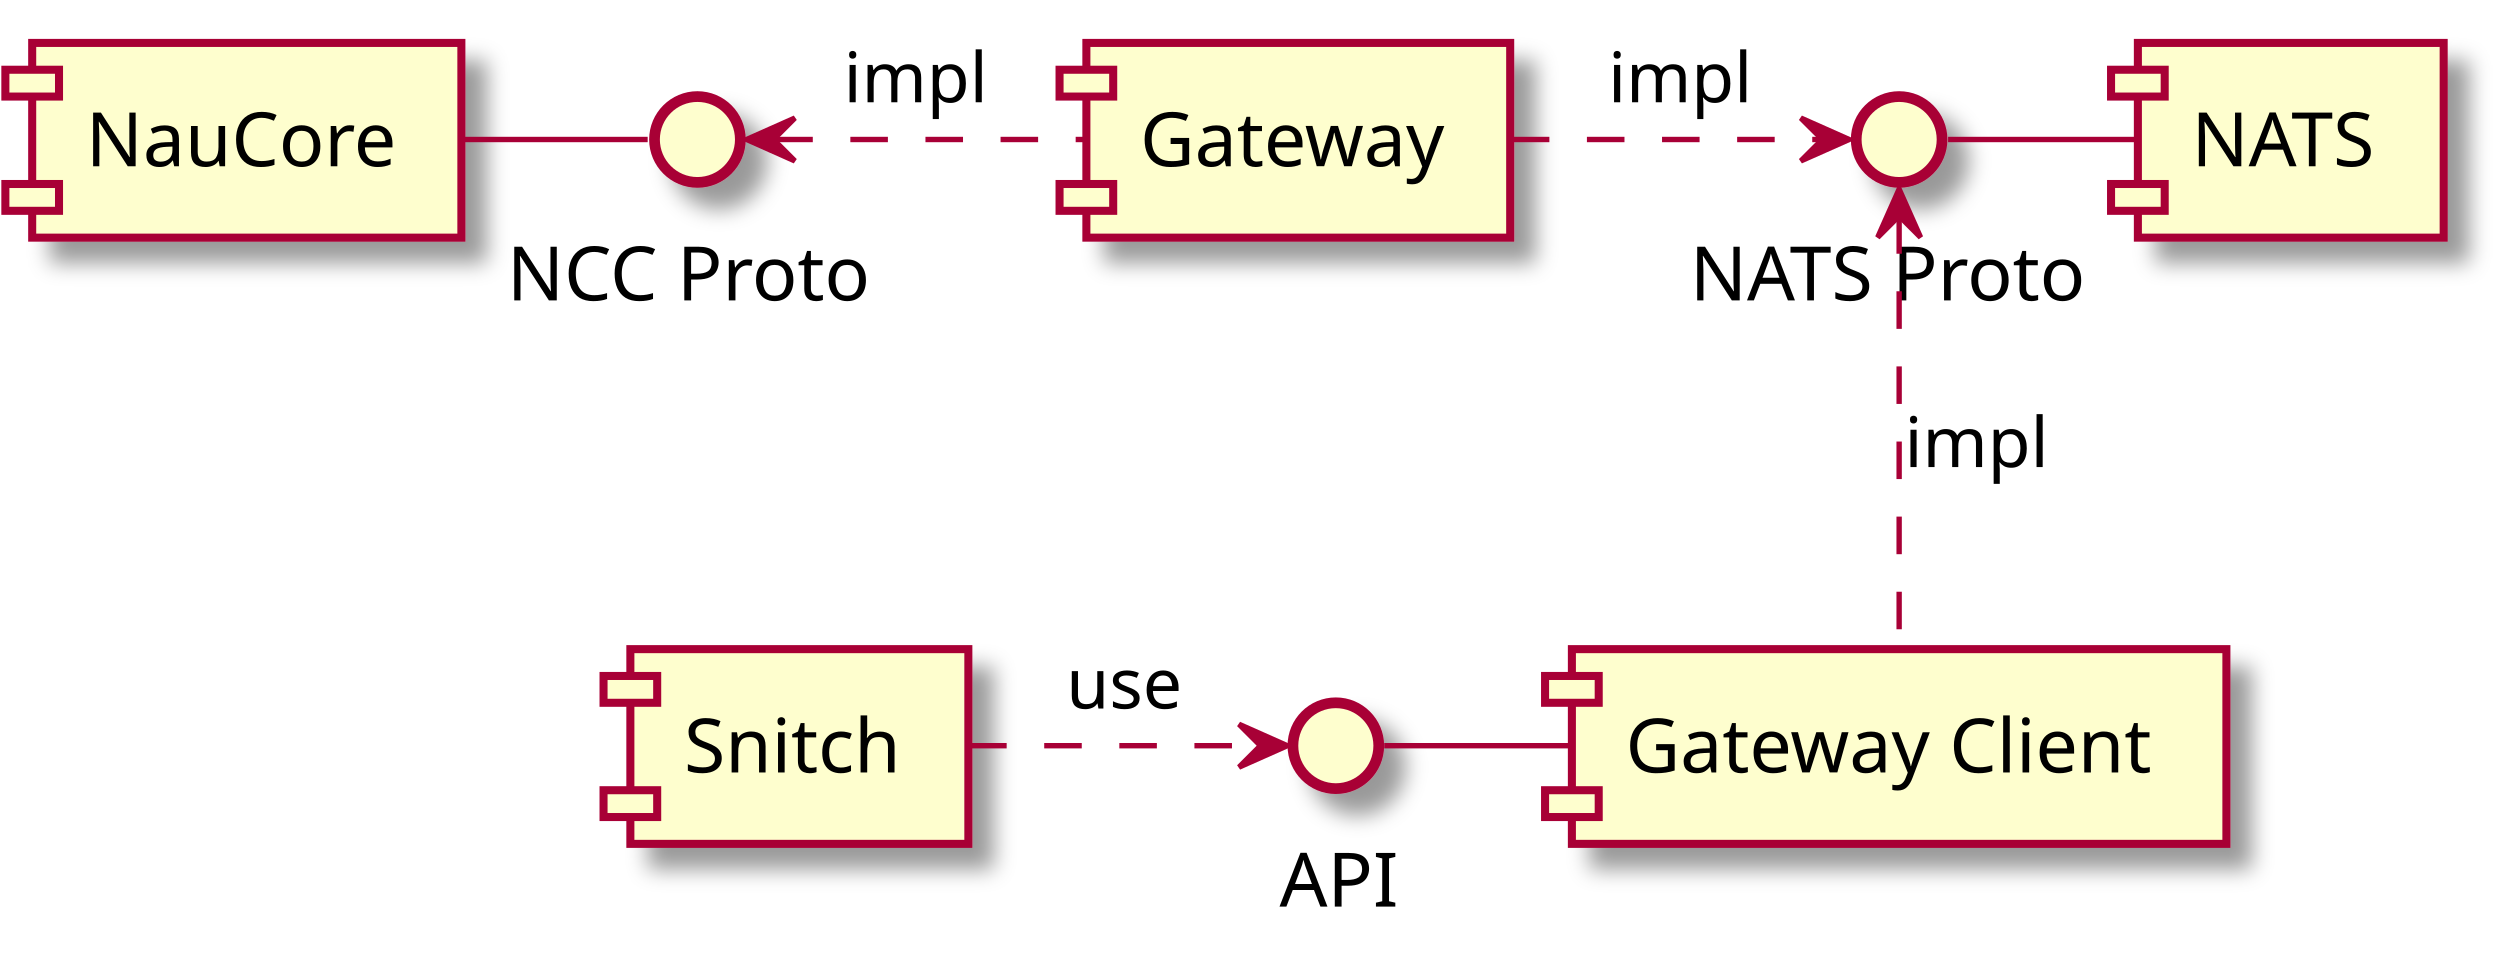
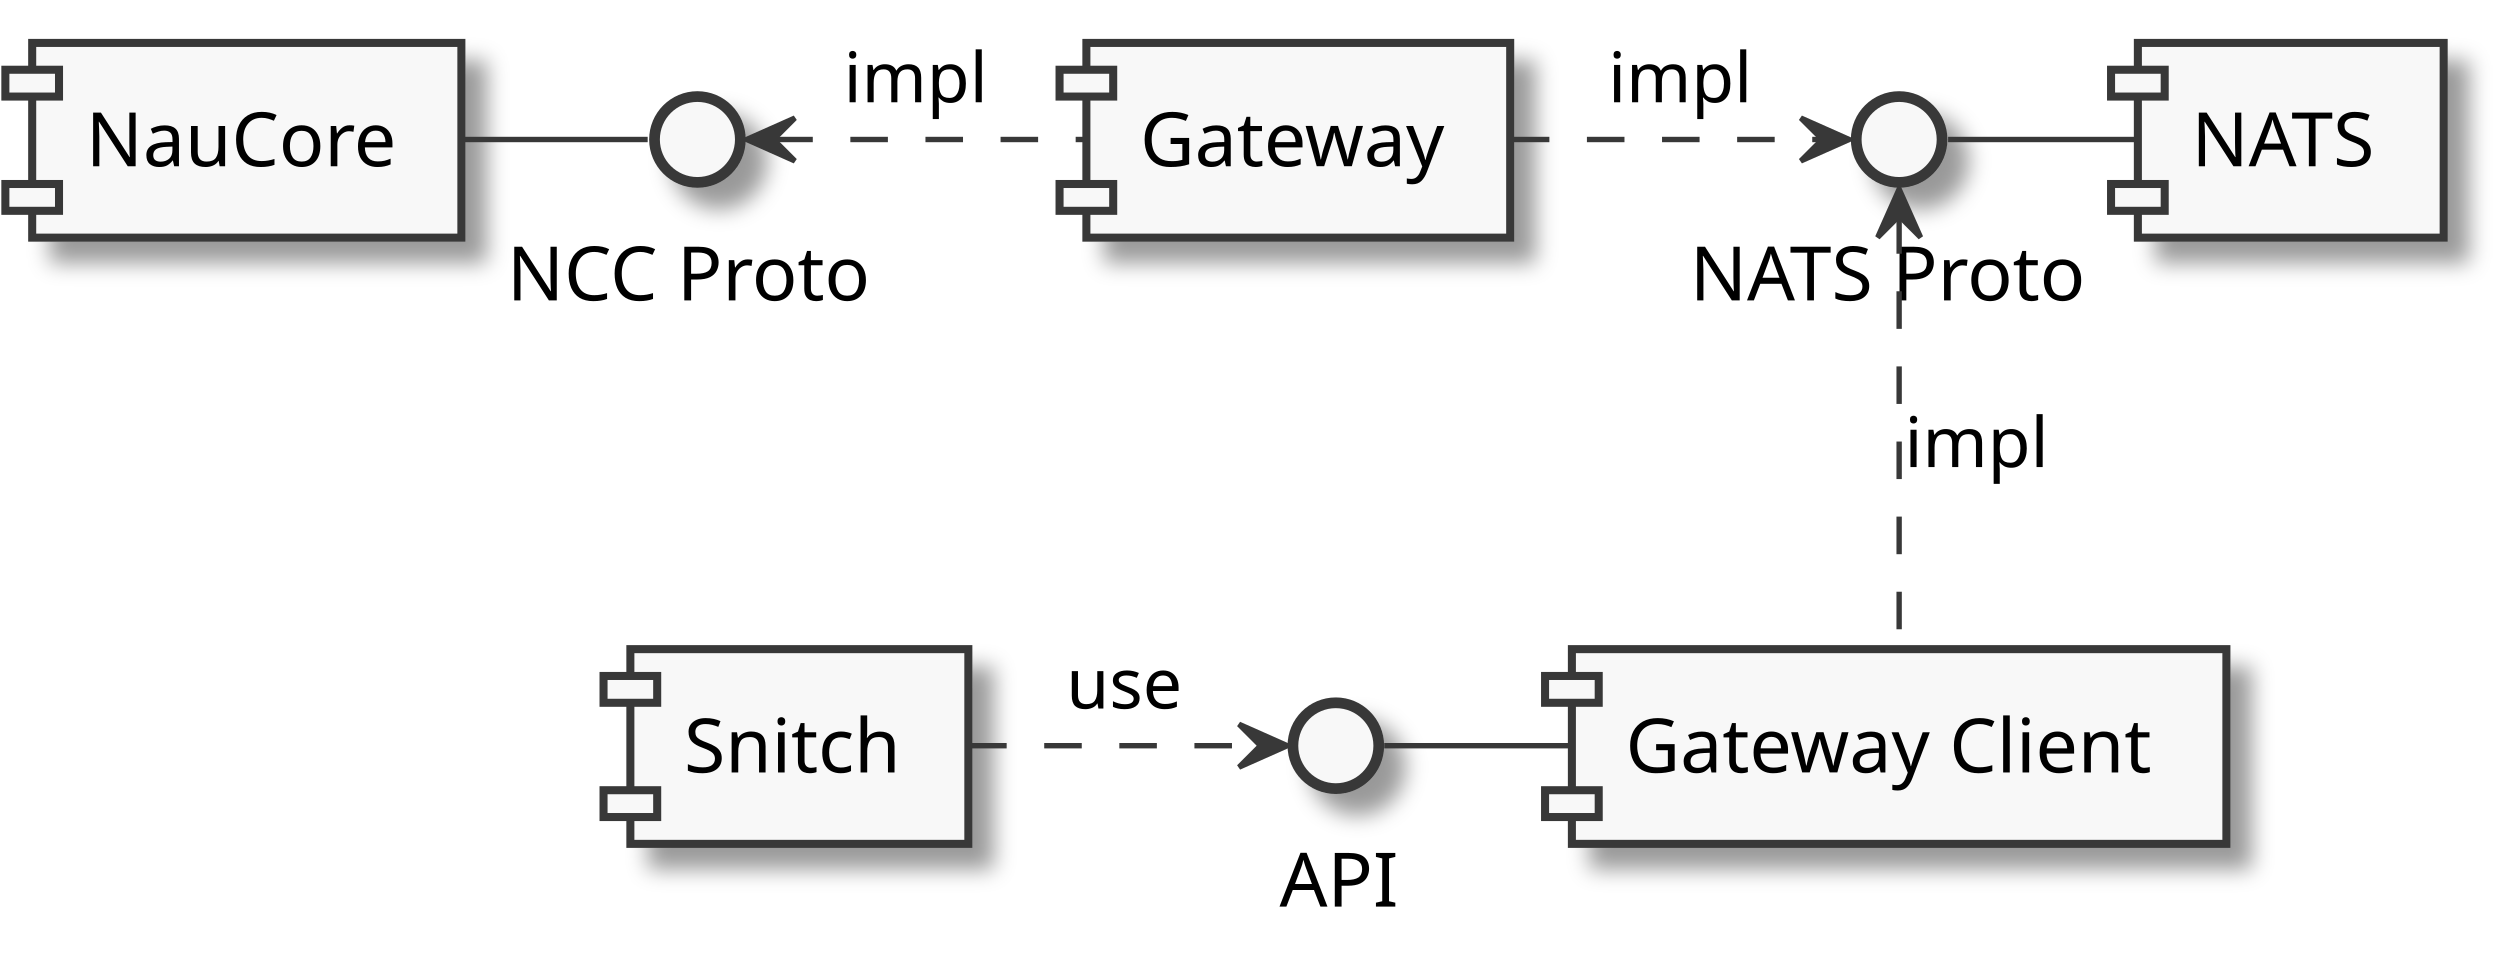
<svg xmlns="http://www.w3.org/2000/svg" contentScriptType="application/ecmascript" contentStyleType="text/css" height="182px" preserveAspectRatio="none" style="width:466px;height:182px;" version="1.1" viewBox="0 0 466 182" width="466px" zoomAndPan="magnify">
  <defs>
-     <filter height="300%" id="f1qglhtr95qi46" width="300%" x="-1" y="-1">
+     <filter height="300%" id="f1cdp9ipvr53sd" width="300%" x="-1" y="-1">
      <feGaussianBlur result="blurOut" stdDeviation="2.0" />
      <feColorMatrix in="blurOut" result="blurOut2" type="matrix" values="0 0 0 0 0 0 0 0 0 0 0 0 0 0 0 0 0 0 .4 0" />
      <feOffset dx="4.0" dy="4.0" in="blurOut2" result="blurOut3" />
      <feBlend in="SourceGraphic" in2="blurOut3" mode="normal" />
    </filter>
  </defs>
  <g>
-     <ellipse cx="130" cy="26" fill="#FEFECE" filter="url(#f1qglhtr95qi46)" rx="8" ry="8" style="stroke: #A80036; stroke-width: 2.0;" />
+     <ellipse cx="130" cy="26" fill="#F8F8F8" filter="url(#f1cdp9ipvr53sd)" rx="8" ry="8" style="stroke: #383838; stroke-width: 2.0;" />
    <text fill="#000000" font-family="sans-serif" font-size="14" lengthAdjust="spacingAndGlyphs" textLength="71" x="94.5" y="55.995">NCC Proto</text>
-     <ellipse cx="354" cy="26" fill="#FEFECE" filter="url(#f1qglhtr95qi46)" rx="8" ry="8" style="stroke: #A80036; stroke-width: 2.0;" />
+     <ellipse cx="354" cy="26" fill="#F8F8F8" filter="url(#f1cdp9ipvr53sd)" rx="8" ry="8" style="stroke: #383838; stroke-width: 2.0;" />
    <text fill="#000000" font-family="sans-serif" font-size="14" lengthAdjust="spacingAndGlyphs" textLength="78" x="315" y="55.995">NATS Proto</text>
-     <rect fill="#FEFECE" filter="url(#f1qglhtr95qi46)" height="36.297" style="stroke: #A80036; stroke-width: 1.5;" width="80" x="6" y="8" />
-     <rect fill="#FEFECE" height="5" style="stroke: #A80036; stroke-width: 1.5;" width="10" x="1" y="13" />
-     <rect fill="#FEFECE" height="5" style="stroke: #A80036; stroke-width: 1.5;" width="10" x="1" y="34.297" />
+     <rect fill="#F8F8F8" filter="url(#f1cdp9ipvr53sd)" height="36.297" style="stroke: #383838; stroke-width: 1.5;" width="80" x="6" y="8" />
+     <rect fill="#F8F8F8" height="5" style="stroke: #383838; stroke-width: 1.5;" width="10" x="1" y="13" />
+     <rect fill="#F8F8F8" height="5" style="stroke: #383838; stroke-width: 1.5;" width="10" x="1" y="34.297" />
    <text fill="#000000" font-family="sans-serif" font-size="14" lengthAdjust="spacingAndGlyphs" textLength="60" x="16" y="30.995">NauCore</text>
-     <rect fill="#FEFECE" filter="url(#f1qglhtr95qi46)" height="36.297" style="stroke: #A80036; stroke-width: 1.5;" width="79" x="202.5" y="8" />
-     <rect fill="#FEFECE" height="5" style="stroke: #A80036; stroke-width: 1.5;" width="10" x="197.5" y="13" />
-     <rect fill="#FEFECE" height="5" style="stroke: #A80036; stroke-width: 1.5;" width="10" x="197.5" y="34.297" />
+     <rect fill="#F8F8F8" filter="url(#f1cdp9ipvr53sd)" height="36.297" style="stroke: #383838; stroke-width: 1.5;" width="79" x="202.5" y="8" />
+     <rect fill="#F8F8F8" height="5" style="stroke: #383838; stroke-width: 1.5;" width="10" x="197.5" y="13" />
+     <rect fill="#F8F8F8" height="5" style="stroke: #383838; stroke-width: 1.5;" width="10" x="197.5" y="34.297" />
    <text fill="#000000" font-family="sans-serif" font-size="14" lengthAdjust="spacingAndGlyphs" textLength="59" x="212.5" y="30.995">Gateway</text>
-     <rect fill="#FEFECE" filter="url(#f1qglhtr95qi46)" height="36.297" style="stroke: #A80036; stroke-width: 1.5;" width="57" x="398.5" y="8" />
-     <rect fill="#FEFECE" height="5" style="stroke: #A80036; stroke-width: 1.5;" width="10" x="393.5" y="13" />
-     <rect fill="#FEFECE" height="5" style="stroke: #A80036; stroke-width: 1.5;" width="10" x="393.5" y="34.297" />
+     <rect fill="#F8F8F8" filter="url(#f1cdp9ipvr53sd)" height="36.297" style="stroke: #383838; stroke-width: 1.5;" width="57" x="398.5" y="8" />
+     <rect fill="#F8F8F8" height="5" style="stroke: #383838; stroke-width: 1.5;" width="10" x="393.5" y="13" />
+     <rect fill="#F8F8F8" height="5" style="stroke: #383838; stroke-width: 1.5;" width="10" x="393.5" y="34.297" />
    <text fill="#000000" font-family="sans-serif" font-size="14" lengthAdjust="spacingAndGlyphs" textLength="37" x="408.5" y="30.995">NATS</text>
-     <rect fill="#FEFECE" filter="url(#f1qglhtr95qi46)" height="36.297" style="stroke: #A80036; stroke-width: 1.5;" width="122" x="293" y="121" />
-     <rect fill="#FEFECE" height="5" style="stroke: #A80036; stroke-width: 1.5;" width="10" x="288" y="126" />
-     <rect fill="#FEFECE" height="5" style="stroke: #A80036; stroke-width: 1.5;" width="10" x="288" y="147.297" />
+     <rect fill="#F8F8F8" filter="url(#f1cdp9ipvr53sd)" height="36.297" style="stroke: #383838; stroke-width: 1.5;" width="122" x="293" y="121" />
+     <rect fill="#F8F8F8" height="5" style="stroke: #383838; stroke-width: 1.5;" width="10" x="288" y="126" />
+     <rect fill="#F8F8F8" height="5" style="stroke: #383838; stroke-width: 1.5;" width="10" x="288" y="147.297" />
    <text fill="#000000" font-family="sans-serif" font-size="14" lengthAdjust="spacingAndGlyphs" textLength="102" x="303" y="143.995">Gateway Client</text>
-     <ellipse cx="249" cy="139" fill="#FEFECE" filter="url(#f1qglhtr95qi46)" rx="8" ry="8" style="stroke: #A80036; stroke-width: 2.0;" />
+     <ellipse cx="249" cy="139" fill="#F8F8F8" filter="url(#f1cdp9ipvr53sd)" rx="8" ry="8" style="stroke: #383838; stroke-width: 2.0;" />
    <text fill="#000000" font-family="sans-serif" font-size="14" lengthAdjust="spacingAndGlyphs" textLength="21" x="238.5" y="168.995">API</text>
-     <rect fill="#FEFECE" filter="url(#f1qglhtr95qi46)" height="36.297" style="stroke: #A80036; stroke-width: 1.5;" width="63" x="117.5" y="121" />
-     <rect fill="#FEFECE" height="5" style="stroke: #A80036; stroke-width: 1.5;" width="10" x="112.5" y="126" />
-     <rect fill="#FEFECE" height="5" style="stroke: #A80036; stroke-width: 1.5;" width="10" x="112.5" y="147.297" />
+     <rect fill="#F8F8F8" filter="url(#f1cdp9ipvr53sd)" height="36.297" style="stroke: #383838; stroke-width: 1.5;" width="63" x="117.5" y="121" />
+     <rect fill="#F8F8F8" height="5" style="stroke: #383838; stroke-width: 1.5;" width="10" x="112.5" y="126" />
+     <rect fill="#F8F8F8" height="5" style="stroke: #383838; stroke-width: 1.5;" width="10" x="112.5" y="147.297" />
    <text fill="#000000" font-family="sans-serif" font-size="14" lengthAdjust="spacingAndGlyphs" textLength="43" x="127.5" y="143.995">Snitch</text>
-     <path d="M86.031,26 C97.596,26 109.161,26 120.725,26 " fill="none" id="NauCore-NCCP" style="stroke: #A80036; stroke-width: 1.0;" />
-     <path d="M144.505,26 C159.122,26 182.333,26 202.44,26 " fill="none" id="NCCP-Gateway" style="stroke: #A80036; stroke-width: 1.0; stroke-dasharray: 7.0,7.0;" />
-     <polygon fill="#A80036" points="139.165,26,148.165,30,144.165,26,148.165,22,139.165,26" style="stroke: #A80036; stroke-width: 1.0;" />
+     <path d="M86.031,26 C97.596,26 109.161,26 120.725,26 " fill="none" id="NauCore-NCCP" style="stroke: #383838; stroke-width: 1.0;" />
+     <path d="M144.505,26 C159.122,26 182.333,26 202.44,26 " fill="none" id="NCCP-Gateway" style="stroke: #383838; stroke-width: 1.0; stroke-dasharray: 7.0,7.0;" />
+     <polygon fill="#383838" points="139.165,26,148.165,30,144.165,26,148.165,22,139.165,26" style="stroke: #383838; stroke-width: 1.0;" />
    <text fill="#000000" font-family="sans-serif" font-size="13" lengthAdjust="spacingAndGlyphs" textLength="27" x="157.25" y="19.067">impl</text>
-     <path d="M363.125,26 C374.769,26 386.413,26 398.057,26 " fill="none" id="NATSP-NATS" style="stroke: #A80036; stroke-width: 1.0;" />
-     <path d="M281.802,26 C301.785,26 324.778,26 339.345,26 " fill="none" id="Gateway-NATSP" style="stroke: #A80036; stroke-width: 1.0; stroke-dasharray: 7.0,7.0;" />
-     <polygon fill="#A80036" points="344.673,26,335.673,22,339.673,26,335.673,30,344.673,26" style="stroke: #A80036; stroke-width: 1.0;" />
+     <path d="M363.125,26 C374.769,26 386.413,26 398.057,26 " fill="none" id="NATSP-NATS" style="stroke: #383838; stroke-width: 1.0;" />
+     <path d="M281.802,26 C301.785,26 324.778,26 339.345,26 " fill="none" id="Gateway-NATSP" style="stroke: #383838; stroke-width: 1.0; stroke-dasharray: 7.0,7.0;" />
+     <polygon fill="#383838" points="344.673,26,335.673,22,339.673,26,335.673,30,344.673,26" style="stroke: #383838; stroke-width: 1.0;" />
    <text fill="#000000" font-family="sans-serif" font-size="13" lengthAdjust="spacingAndGlyphs" textLength="27" x="299.75" y="19.067">impl</text>
-     <path d="M354,40.297 C354,60.751 354,98.366 354,120.788 " fill="none" id="NATSP-Gateway Client" style="stroke: #A80036; stroke-width: 1.0; stroke-dasharray: 7.0,7.0;" />
-     <polygon fill="#A80036" points="354,35.247,350,44.247,354,40.247,358,44.247,354,35.247" style="stroke: #A80036; stroke-width: 1.0;" />
+     <path d="M354,40.297 C354,60.751 354,98.366 354,120.788 " fill="none" id="NATSP-Gateway Client" style="stroke: #383838; stroke-width: 1.0; stroke-dasharray: 7.0,7.0;" />
+     <polygon fill="#383838" points="354,35.247,350,44.247,354,40.247,358,44.247,354,35.247" style="stroke: #383838; stroke-width: 1.0;" />
    <text fill="#000000" font-family="sans-serif" font-size="13" lengthAdjust="spacingAndGlyphs" textLength="27" x="355" y="87.067">impl</text>
-     <path d="M258.023,139 C269.646,139 281.268,139 292.89,139 " fill="none" id="API-Gateway Client" style="stroke: #A80036; stroke-width: 1.0;" />
-     <path d="M180.641,139 C198.826,139 220.774,139 234.807,139 " fill="none" id="Snitch-API" style="stroke: #A80036; stroke-width: 1.0; stroke-dasharray: 7.0,7.0;" />
-     <polygon fill="#A80036" points="239.949,139,230.949,135,234.949,139,230.949,143,239.949,139" style="stroke: #A80036; stroke-width: 1.0;" />
+     <path d="M258.023,139 C269.646,139 281.268,139 292.89,139 " fill="none" id="API-Gateway Client" style="stroke: #383838; stroke-width: 1.0;" />
+     <path d="M180.641,139 C198.826,139 220.774,139 234.807,139 " fill="none" id="Snitch-API" style="stroke: #383838; stroke-width: 1.0; stroke-dasharray: 7.0,7.0;" />
+     <polygon fill="#383838" points="239.949,139,230.949,135,234.949,139,230.949,143,239.949,139" style="stroke: #383838; stroke-width: 1.0;" />
    <text fill="#000000" font-family="sans-serif" font-size="13" lengthAdjust="spacingAndGlyphs" textLength="23" x="198.75" y="132.067">use</text>
  </g>
</svg>
